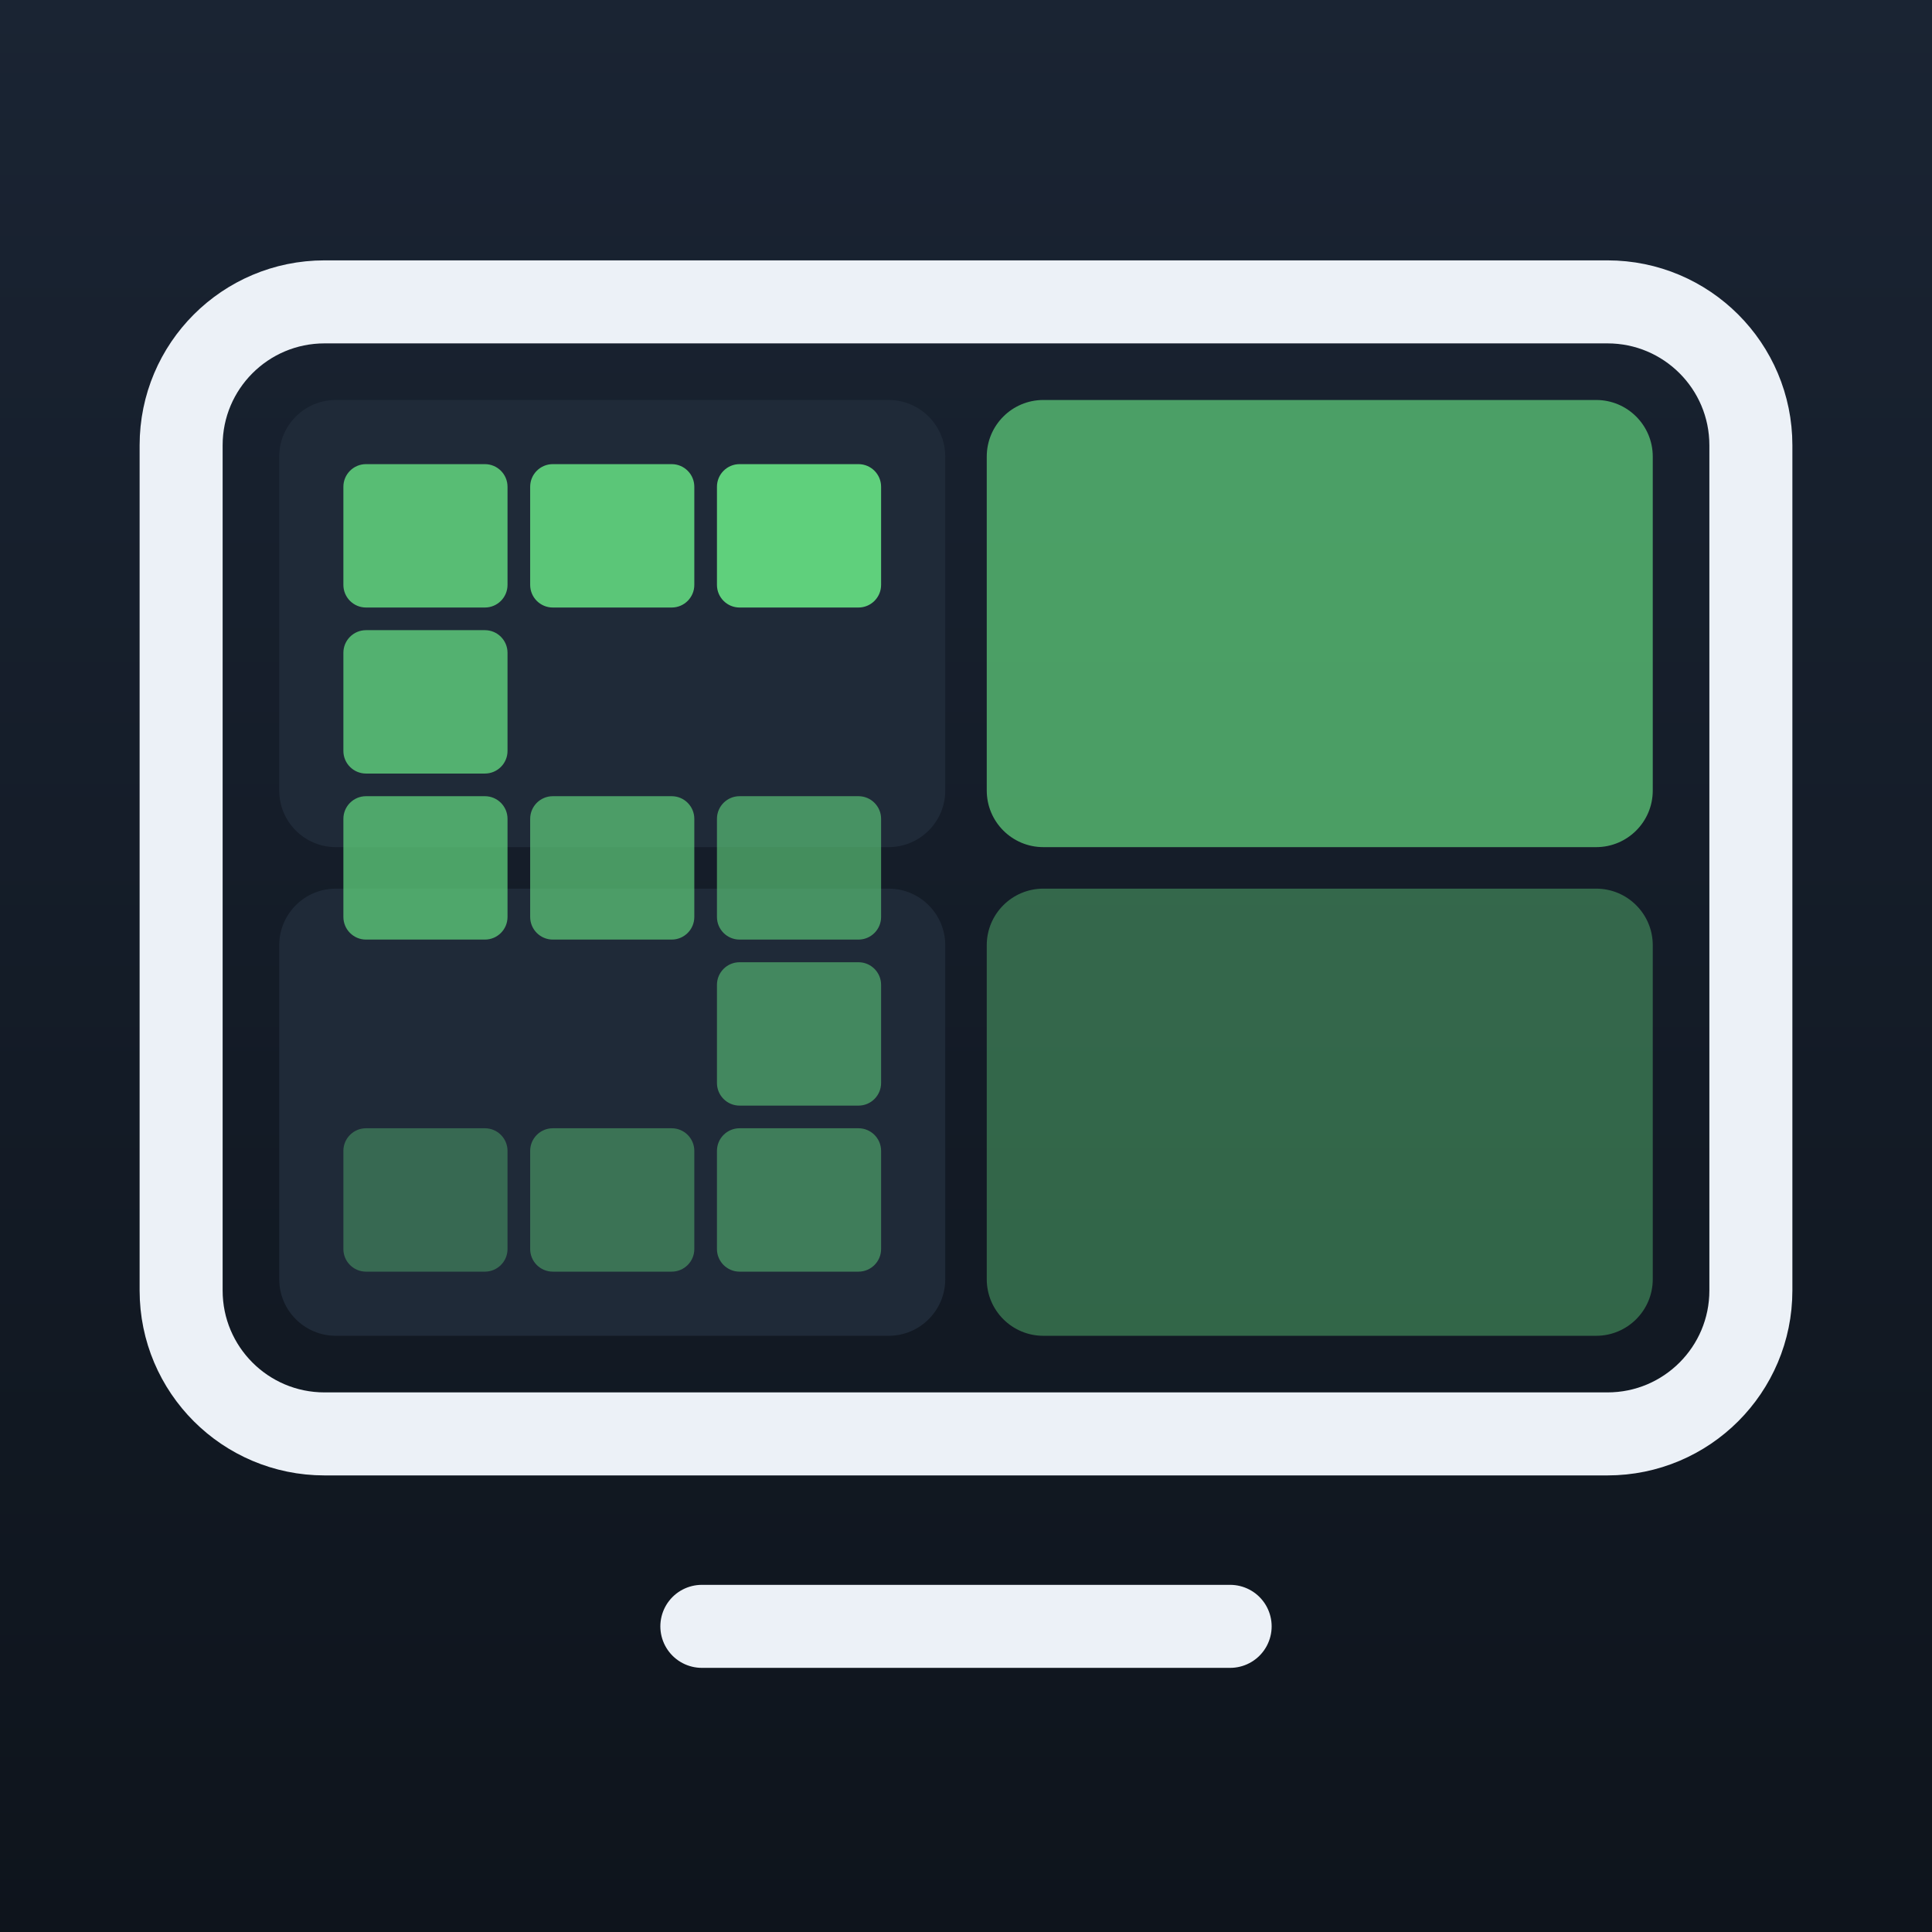
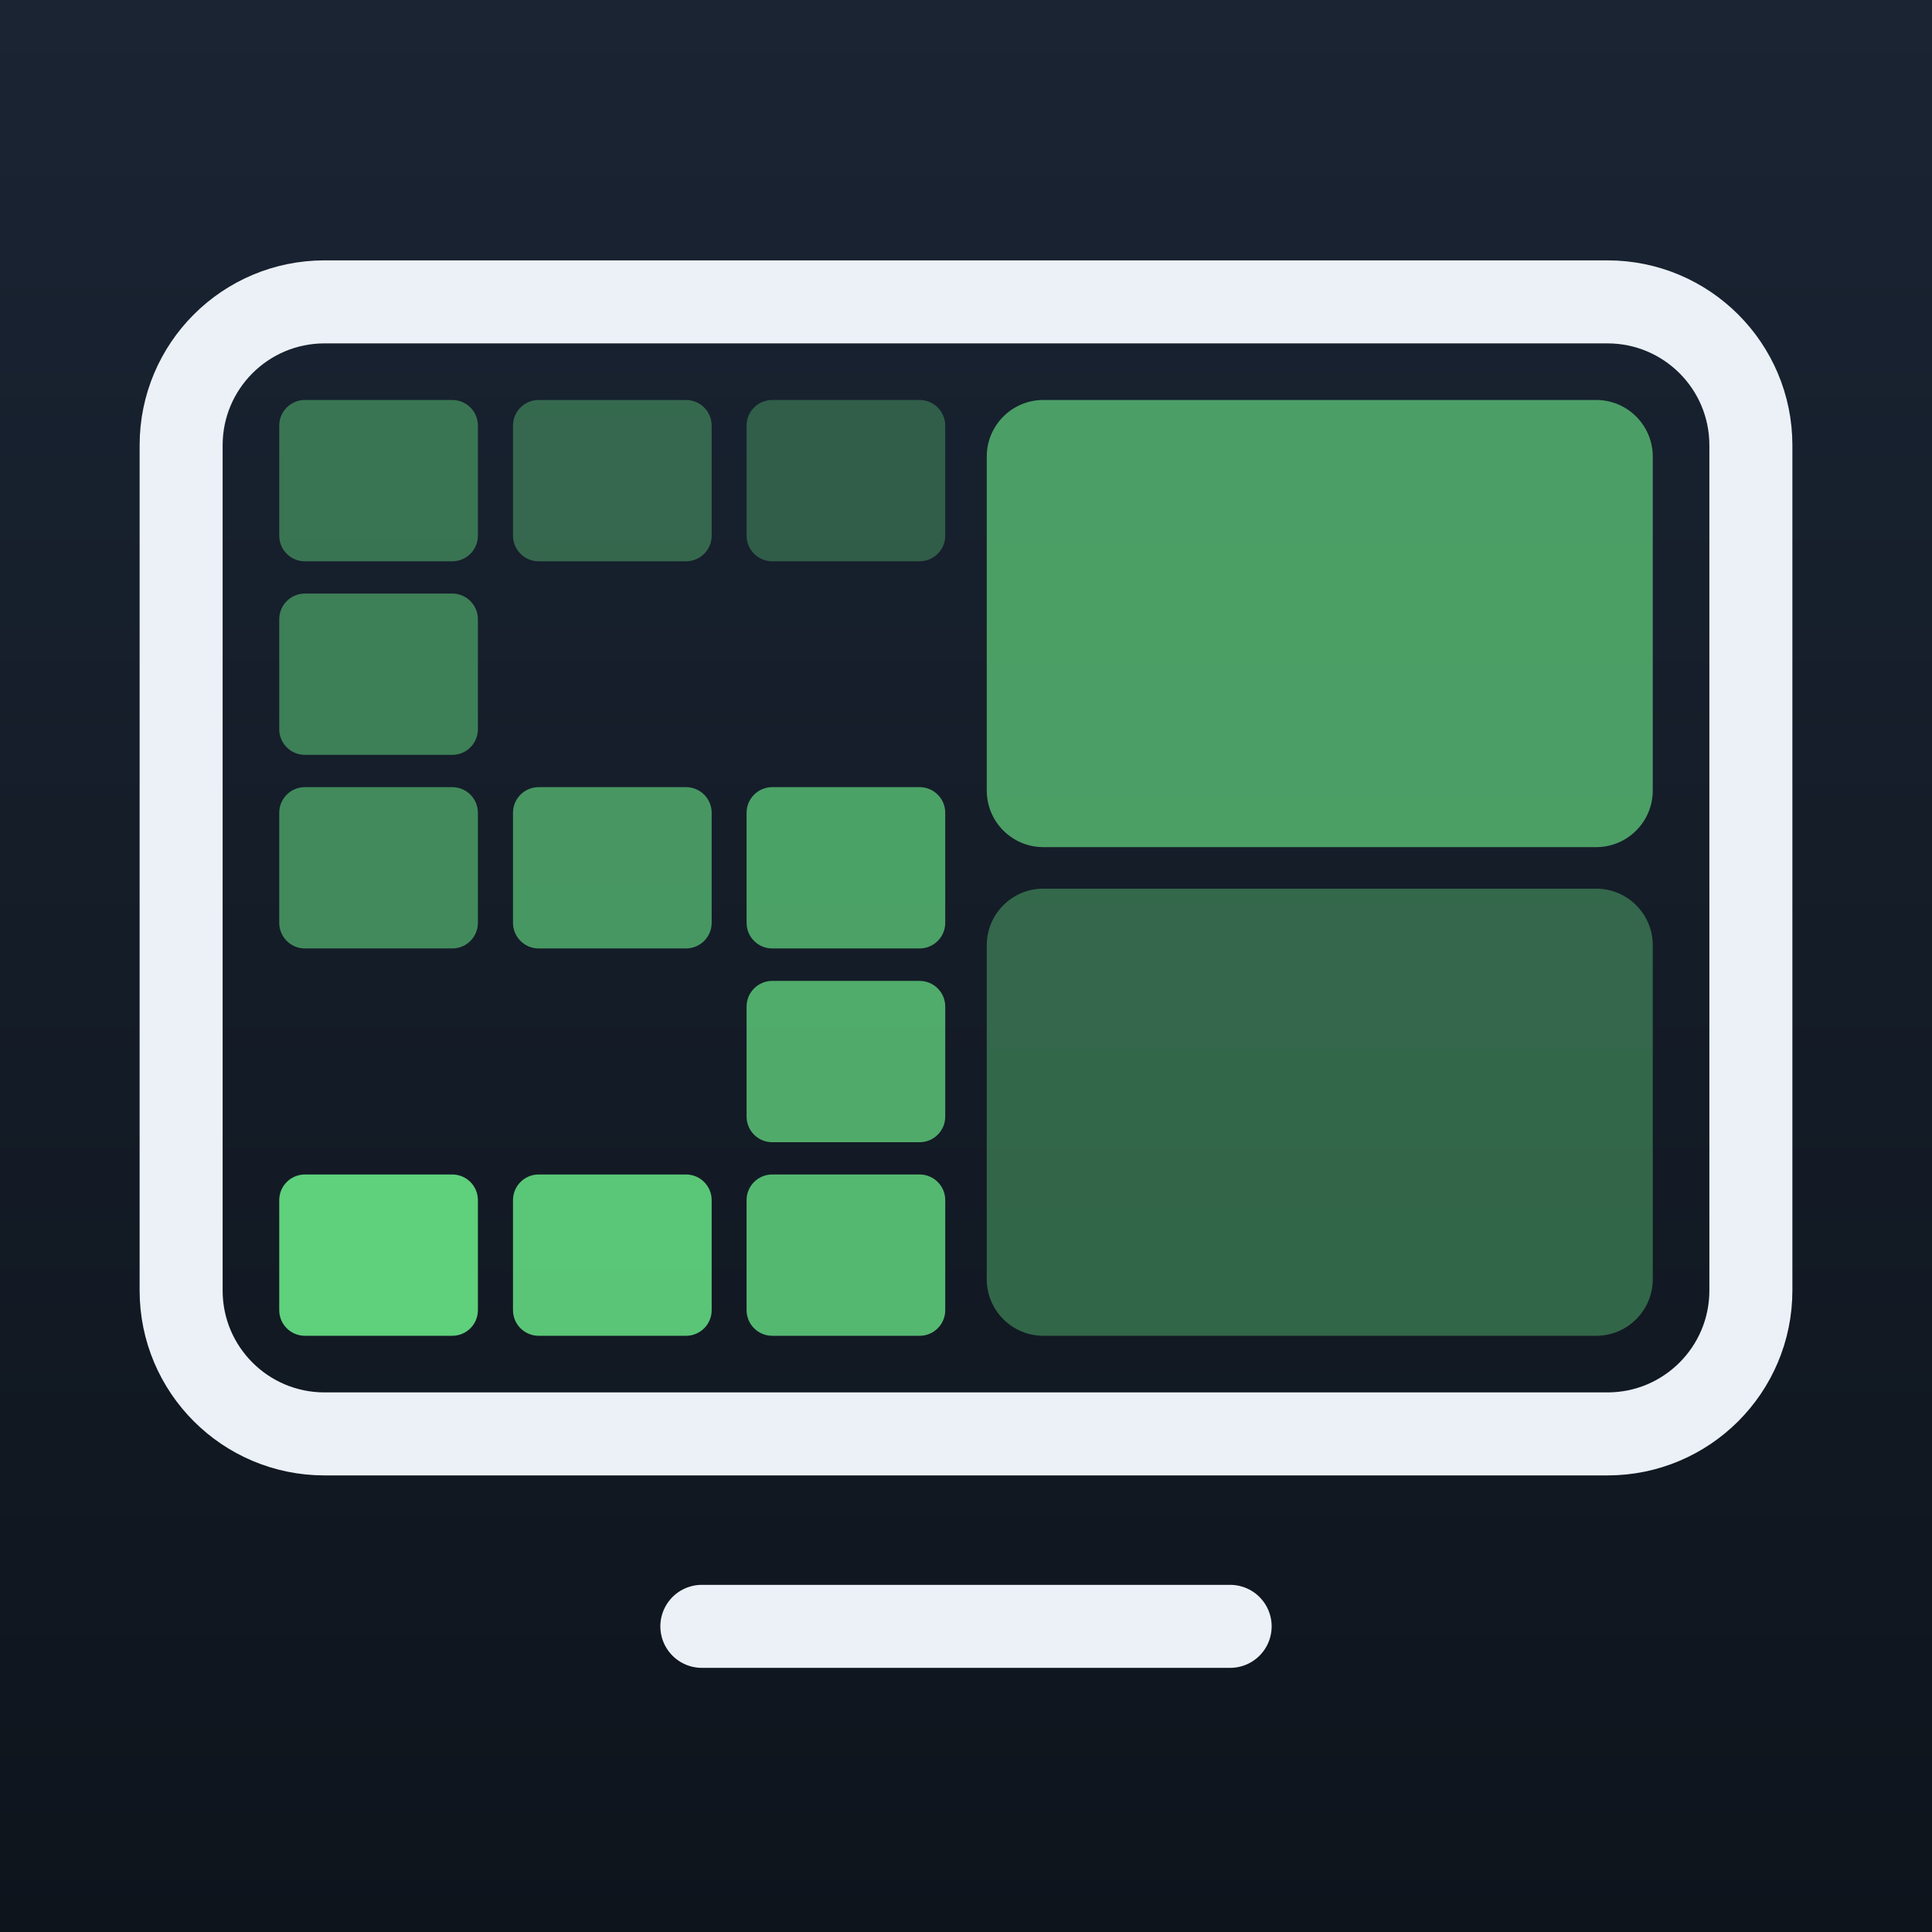
<svg xmlns="http://www.w3.org/2000/svg" viewBox="0 0 1024 1024">
  <defs>
    <linearGradient id="bg" x1="0" y1="0" x2="0" y2="1">
      <stop offset="0" stop-color="#1A2433" />
      <stop offset="1" stop-color="#0E141C" />
    </linearGradient>
  </defs>
  <rect width="1024" height="1024" fill="url(#bg)" />
  <rect x="96" y="160" width="832" height="600" rx="76" fill="none" stroke="#ECF1F7" stroke-width="44" />
  <path d="M372 862 H652" stroke="#ECF1F7" stroke-width="44" stroke-linecap="round" />
-   <rect x="148.0" y="212.0" width="353.0" height="237.0" rx="30" fill="#1F2A38" />
-   <rect x="148.0" y="471.0" width="353.0" height="237.0" rx="30" fill="#1F2A38" />
  <rect x="523.0" y="212.0" width="353.0" height="237.0" rx="30" fill="#5FD07C" opacity=".72" />
  <rect x="523.0" y="471.0" width="353.0" height="237.0" rx="30" fill="#5FD07C" opacity=".42" />
-   <rect x="380.0" y="246.0" width="87.0" height="76.0" rx="12" fill="#5FD07C" opacity="1.00" />
-   <rect x="281.0" y="246.0" width="87.0" height="76.0" rx="12" fill="#5FD07C" opacity="0.94" />
-   <rect x="182.0" y="246.0" width="87.0" height="76.0" rx="12" fill="#5FD07C" opacity="0.88" />
-   <rect x="182.0" y="334.0" width="87.0" height="76.0" rx="12" fill="#5FD07C" opacity="0.81" />
-   <rect x="182.0" y="422.0" width="87.0" height="76.0" rx="12" fill="#5FD07C" opacity="0.75" />
-   <rect x="281.0" y="422.0" width="87.0" height="76.0" rx="12" fill="#5FD07C" opacity="0.69" />
-   <rect x="380.0" y="422.0" width="87.0" height="76.0" rx="12" fill="#5FD07C" opacity="0.63" />
-   <rect x="380.0" y="510.0" width="87.0" height="76.0" rx="12" fill="#5FD07C" opacity="0.57" />
-   <rect x="380.0" y="598.0" width="87.0" height="76.0" rx="12" fill="#5FD07C" opacity="0.50" />
-   <rect x="281.0" y="598.0" width="87.0" height="76.0" rx="12" fill="#5FD07C" opacity="0.44" />
-   <rect x="182.0" y="598.0" width="87.0" height="76.0" rx="12" fill="#5FD07C" opacity="0.38" />
+   <rect x="395.7" y="212.0" width="105.3" height="85.5" rx="13.6" fill="#5FD07C" opacity="0.35" />
+   <rect x="271.9" y="212.0" width="105.3" height="85.5" rx="13.6" fill="#5FD07C" opacity="0.41" />
+   <rect x="148.0" y="212.0" width="105.3" height="85.5" rx="13.6" fill="#5FD07C" opacity="0.48" />
+   <rect x="148.0" y="314.6" width="105.3" height="85.5" rx="13.6" fill="#5FD07C" opacity="0.54" />
+   <rect x="148.0" y="417.2" width="105.3" height="85.5" rx="13.6" fill="#5FD07C" opacity="0.61" />
+   <rect x="271.9" y="417.2" width="105.3" height="85.5" rx="13.6" fill="#5FD07C" opacity="0.68" />
+   <rect x="395.7" y="417.2" width="105.3" height="85.5" rx="13.6" fill="#5FD07C" opacity="0.74" />
+   <rect x="395.7" y="519.9" width="105.3" height="85.5" rx="13.6" fill="#5FD07C" opacity="0.80" />
+   <rect x="395.7" y="622.5" width="105.3" height="85.5" rx="13.6" fill="#5FD07C" opacity="0.87" />
+   <rect x="271.9" y="622.5" width="105.3" height="85.5" rx="13.6" fill="#5FD07C" opacity="0.94" />
+   <rect x="148.0" y="622.5" width="105.3" height="85.5" rx="13.6" fill="#5FD07C" opacity="1.00" />
</svg>
